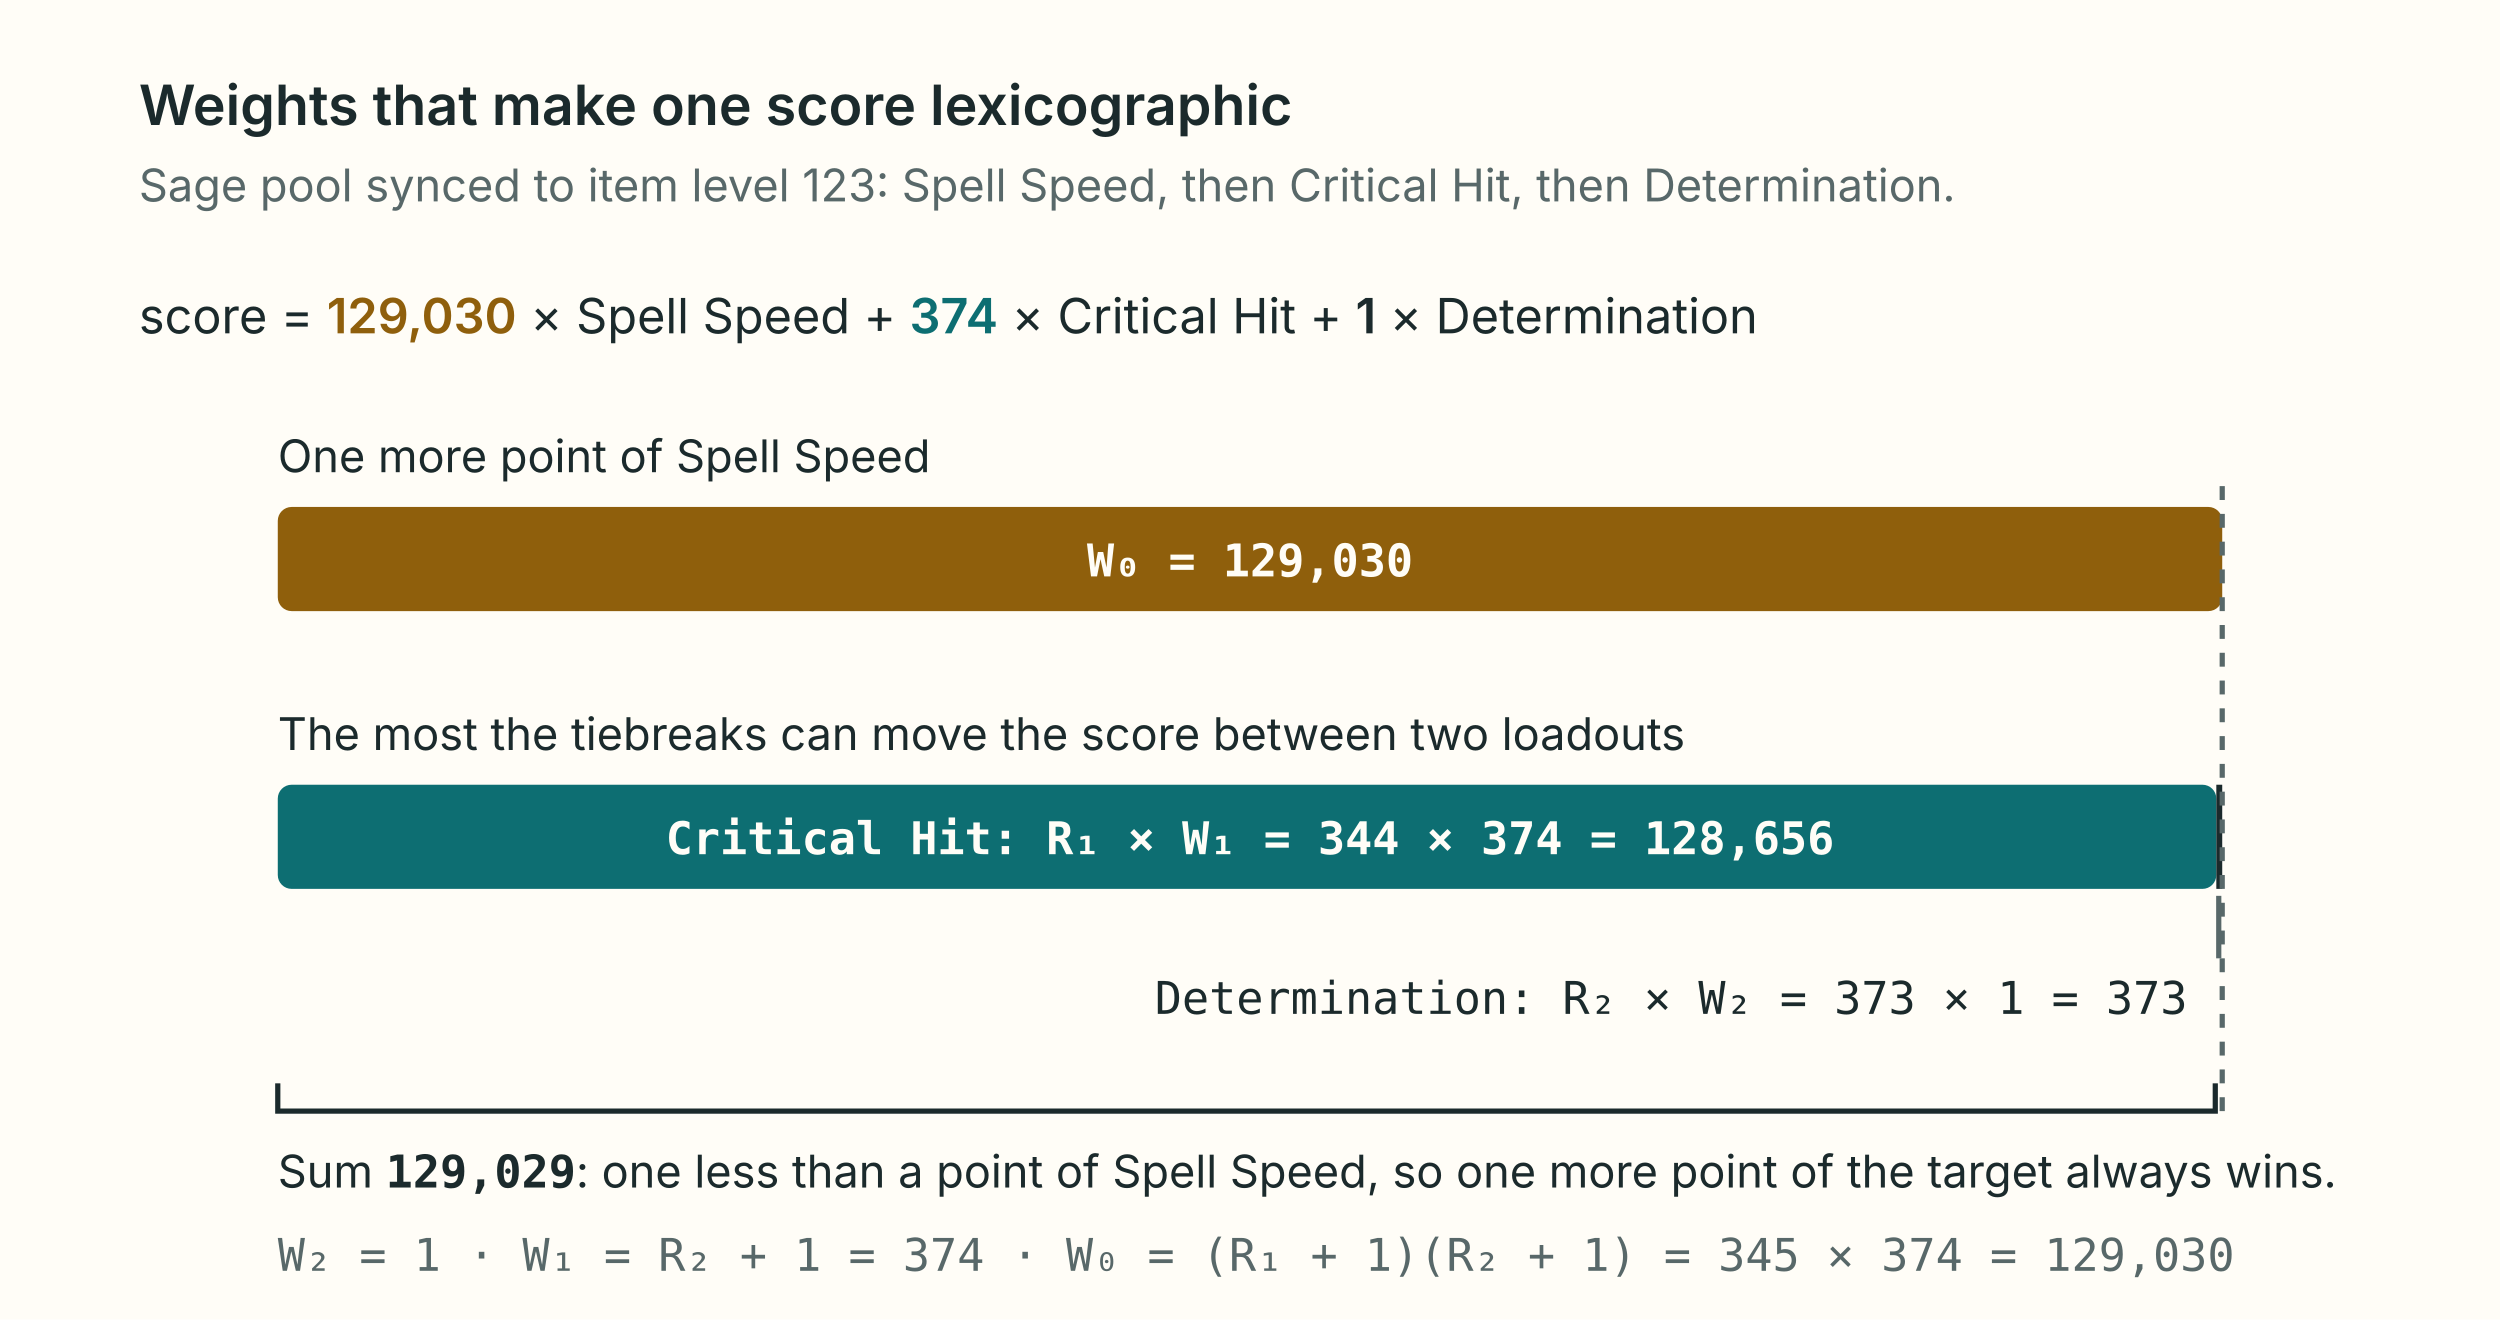
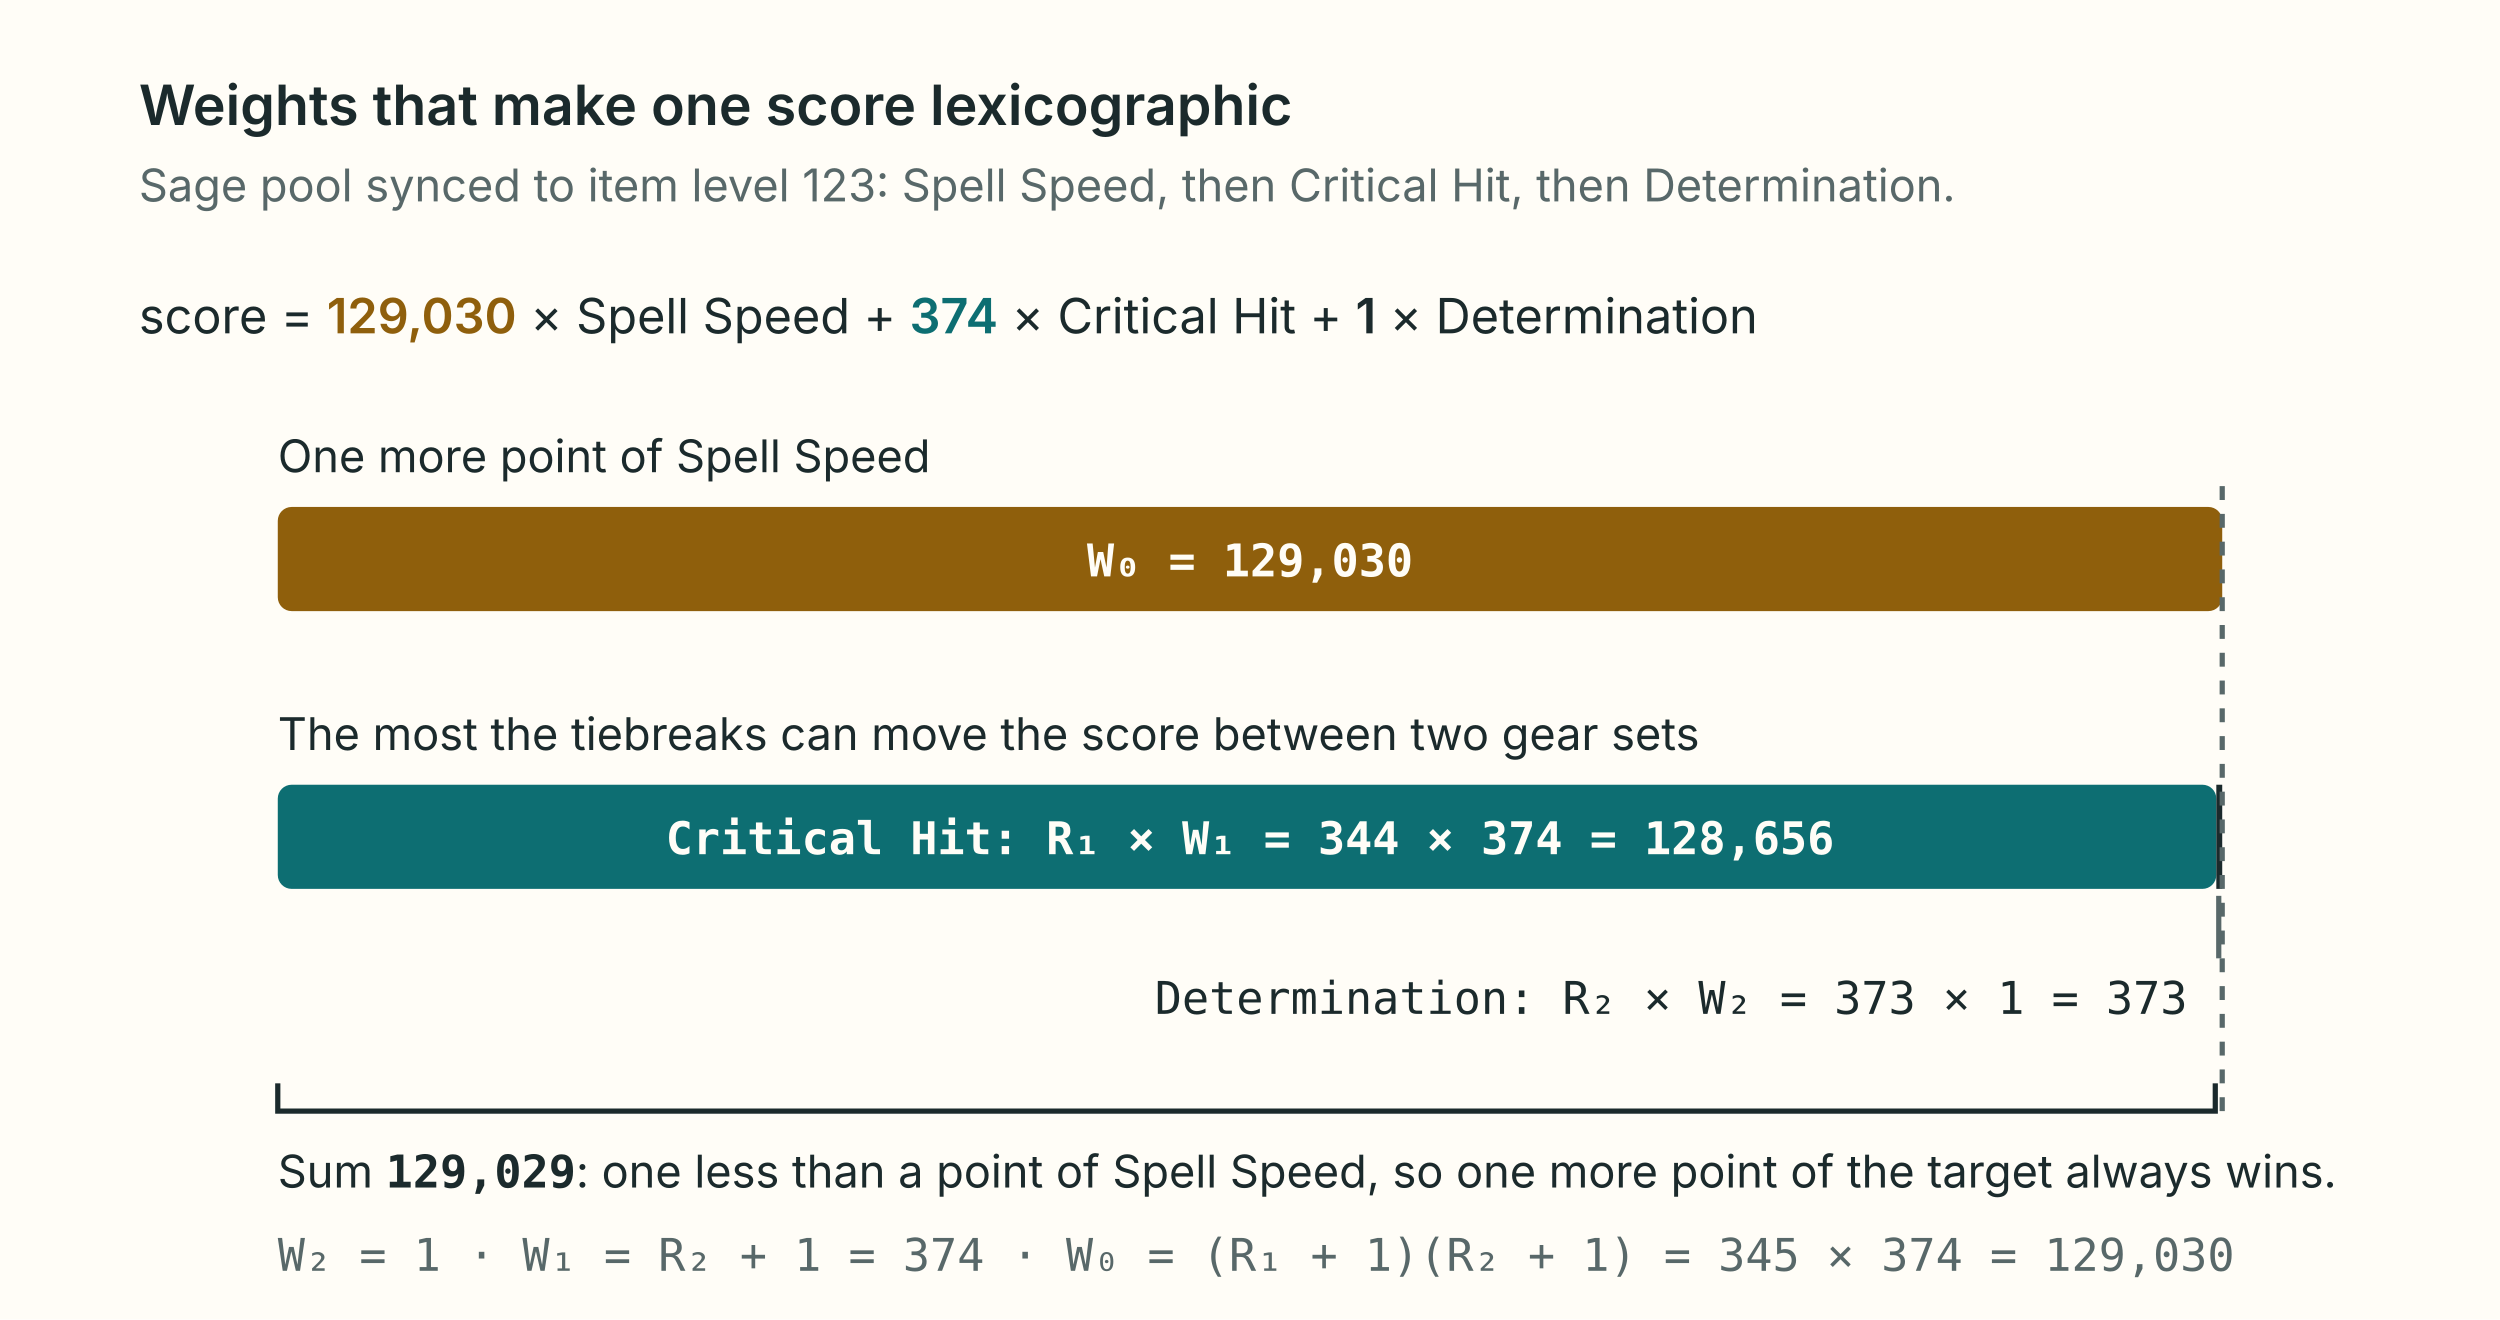
<svg xmlns="http://www.w3.org/2000/svg" viewBox="0 0 720 380" role="img" aria-labelledby="t d">
  <style>
    .bg { fill: #fffdf7; }
    .fg { fill: #1b2a2c; }
    .muted { fill: #586869; }
    .accent { fill: #0d6e72; }
    .gold { fill: #8f5f0c; }
    .good { fill: #25773a; }
    .fgStroke { stroke: #1b2a2c; stroke-width: 1.5; fill: none; }
    .mutedStroke { stroke: #586869; stroke-width: 1.5; fill: none; }
    .num { fill: #fffdf7; }
    text { font-family: system-ui, -apple-system, "Segoe UI", sans-serif; font-size: 14px; }
    .mono { font-family: ui-monospace, Consolas, monospace; }
    .small { font-size: 13px; }
    .title { font-size: 16px; font-weight: 600; }
    .head { font-weight: 600; }
    @media (prefers-color-scheme: dark) {
      .bg { fill: #142023; }
      .fg { fill: #e5eeed; }
      .muted { fill: #92a5a5; }
      .accent { fill: #4cc2b6; }
      .gold { fill: #e2b659; }
      .good { fill: #6cc788; }
      .fgStroke { stroke: #e5eeed; }
      .mutedStroke { stroke: #92a5a5; }
      .num { fill: #142023; }
    }
  </style>
  <rect class="bg" x="0" y="0" width="720" height="380" />
  <text class="fg title" x="40" y="36">Weights that make one score lexicographic</text>
  <text class="muted small" x="40" y="58">Sage pool synced to item level 123: Spell Speed, then Critical Hit, then Determination.</text>
  <text class="fg" x="40" y="96">score =
    <tspan class="gold head">129,030</tspan> × Spell Speed +
    <tspan class="accent head">374</tspan> × Critical Hit +
    <tspan class="head">1</tspan> × Determination</text>
  <text class="fg small" x="80" y="136">One more point of Spell Speed</text>
  <rect class="gold" x="80" y="146" width="560" height="30" rx="4" />
  <text class="num head mono small" x="360" y="166" text-anchor="middle">W₀ = 129,030</text>
-   <text class="fg small" x="80" y="216">The most the tiebreaks can move the score between two loadouts</text>
+   <text class="fg small" x="80" y="216">The most the tiebreaks can move the score between two gear sets</text>
  <rect class="accent" x="80" y="226" width="558.3" height="30" rx="4" />
  <text class="num head mono small" x="360" y="246" text-anchor="middle">Critical Hit: R₁ × W₁ = 344 × 374 = 128,656</text>
  <rect class="fg" x="638.3" y="226" width="1.7" height="30" />
  <path class="mutedStroke" d="M639,258 L639,276" />
  <text class="fg small mono" x="630" y="292" text-anchor="end">Determination: R₂ × W₂ = 373 × 1 = 373</text>
  <path class="mutedStroke" d="M640,140 L640,320" stroke-dasharray="4 4" />
  <path class="fgStroke" d="M80,312 L80,320 L638,320 L638,312" />
  <text class="fg small" x="80" y="342">Sum <tspan class="mono head">129,029</tspan>: one less than a point of Spell Speed, so one more point of the target always wins.</text>
  <text class="muted small mono" x="80" y="366">W₂ = 1 · W₁ = R₂ + 1 = 374 · W₀ = (R₁ + 1)(R₂ + 1) = 345 × 374 = 129,030</text>
</svg>
